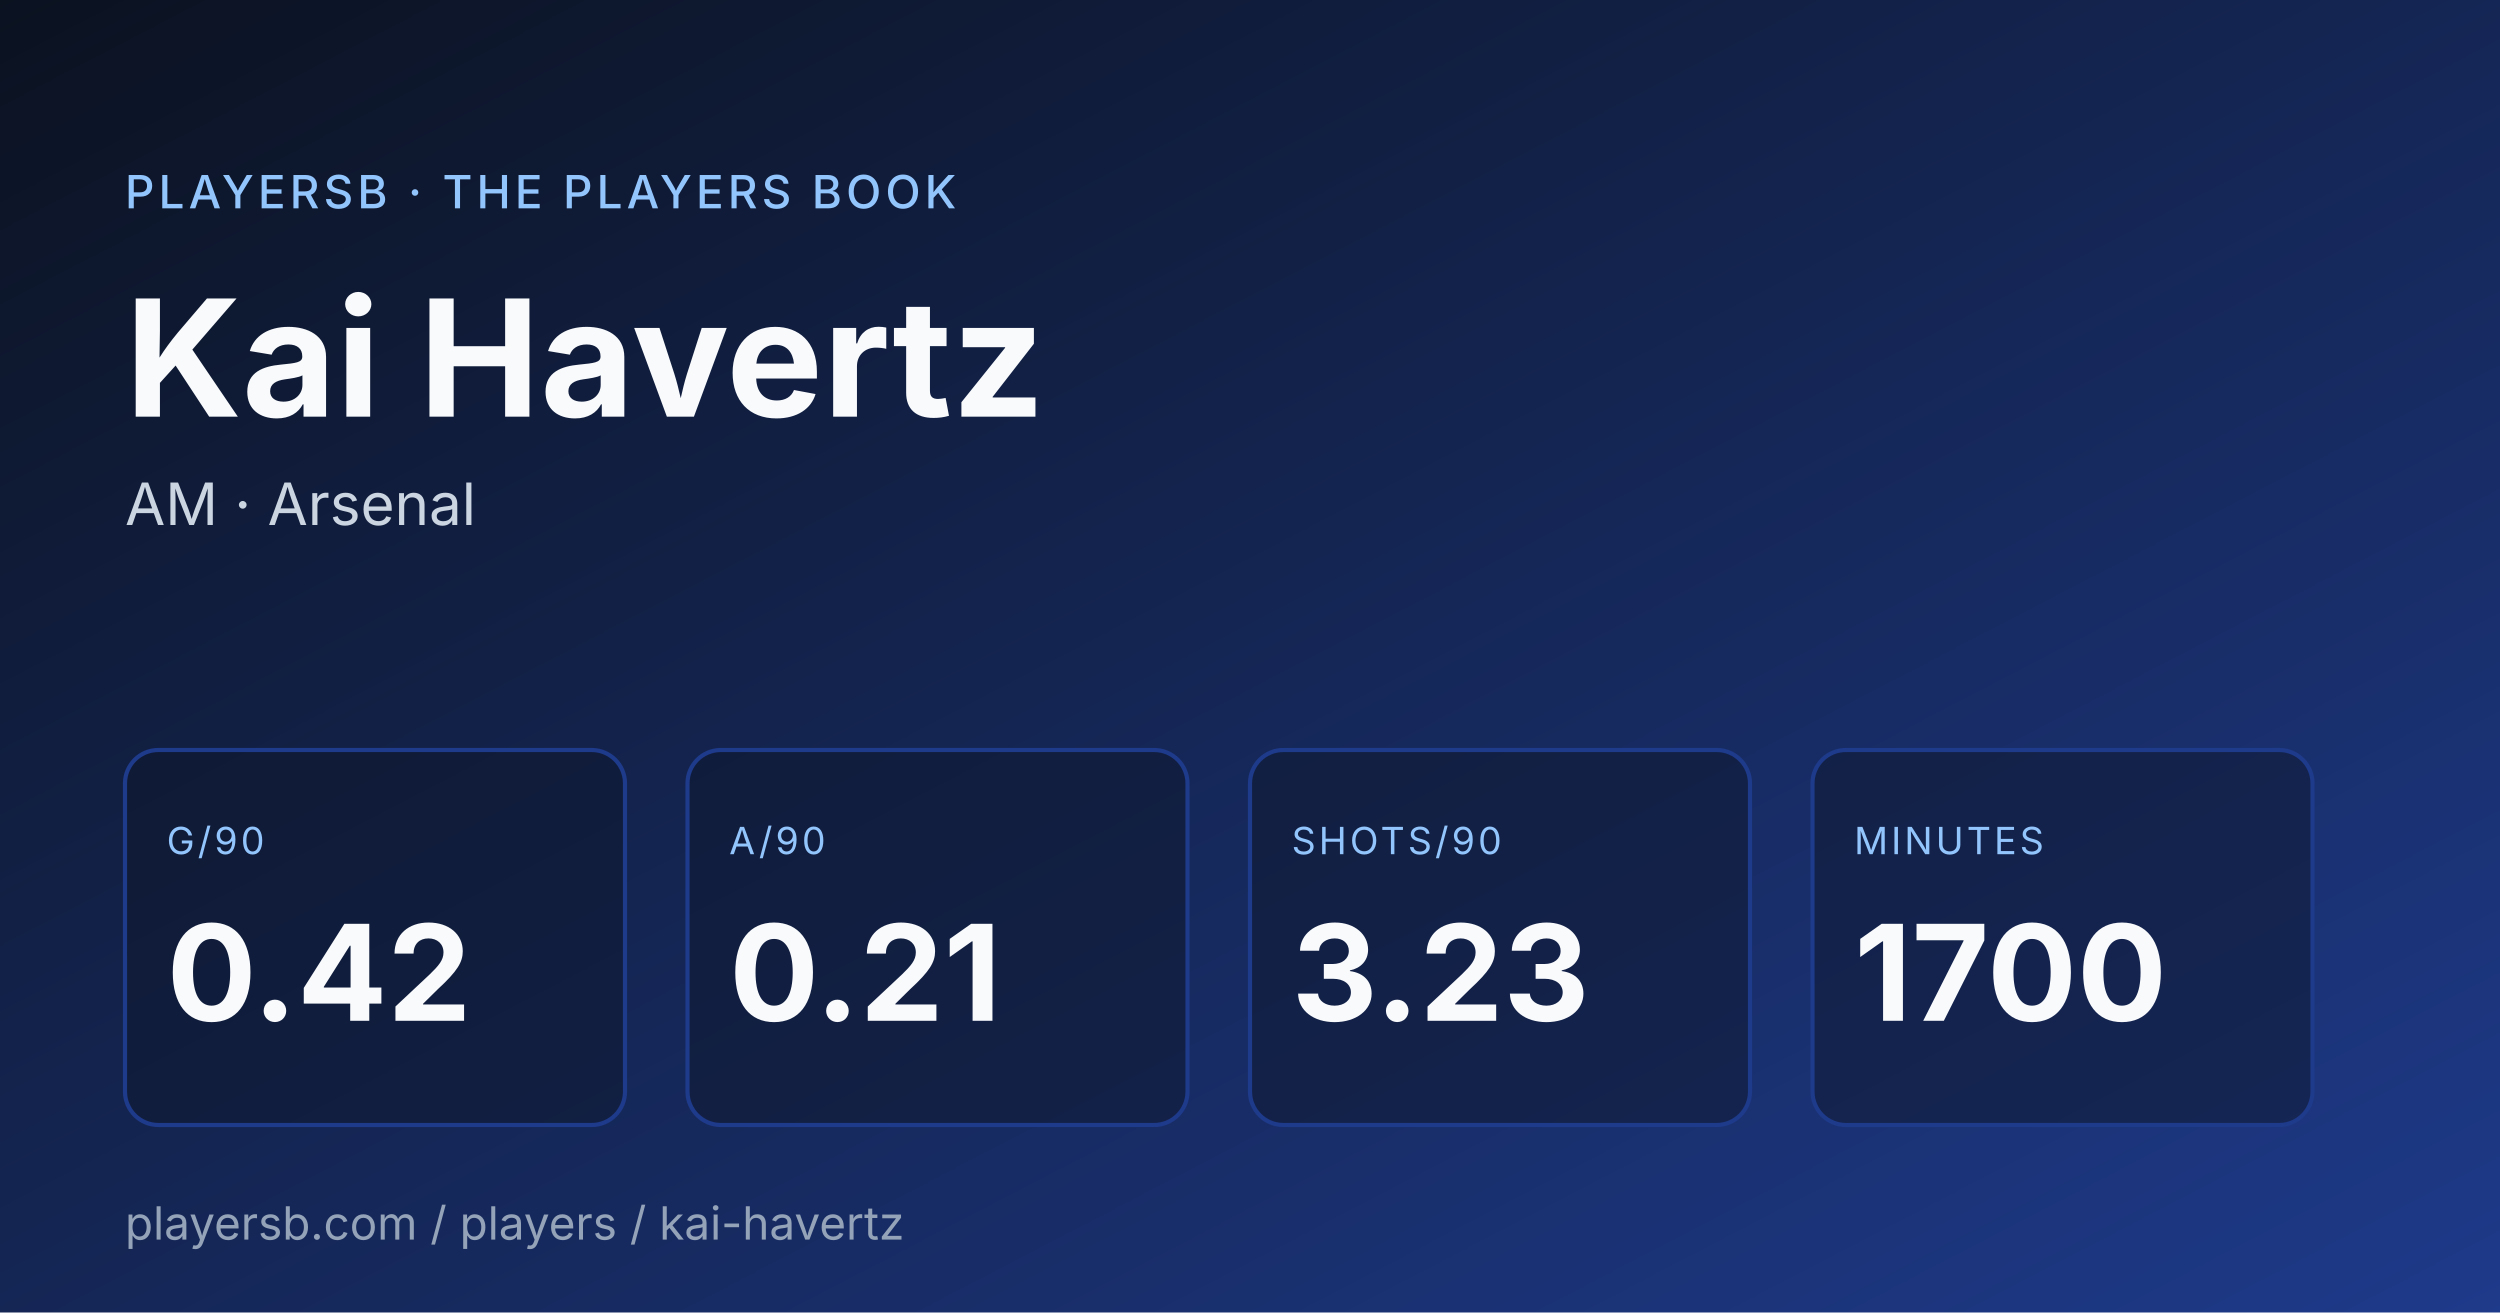
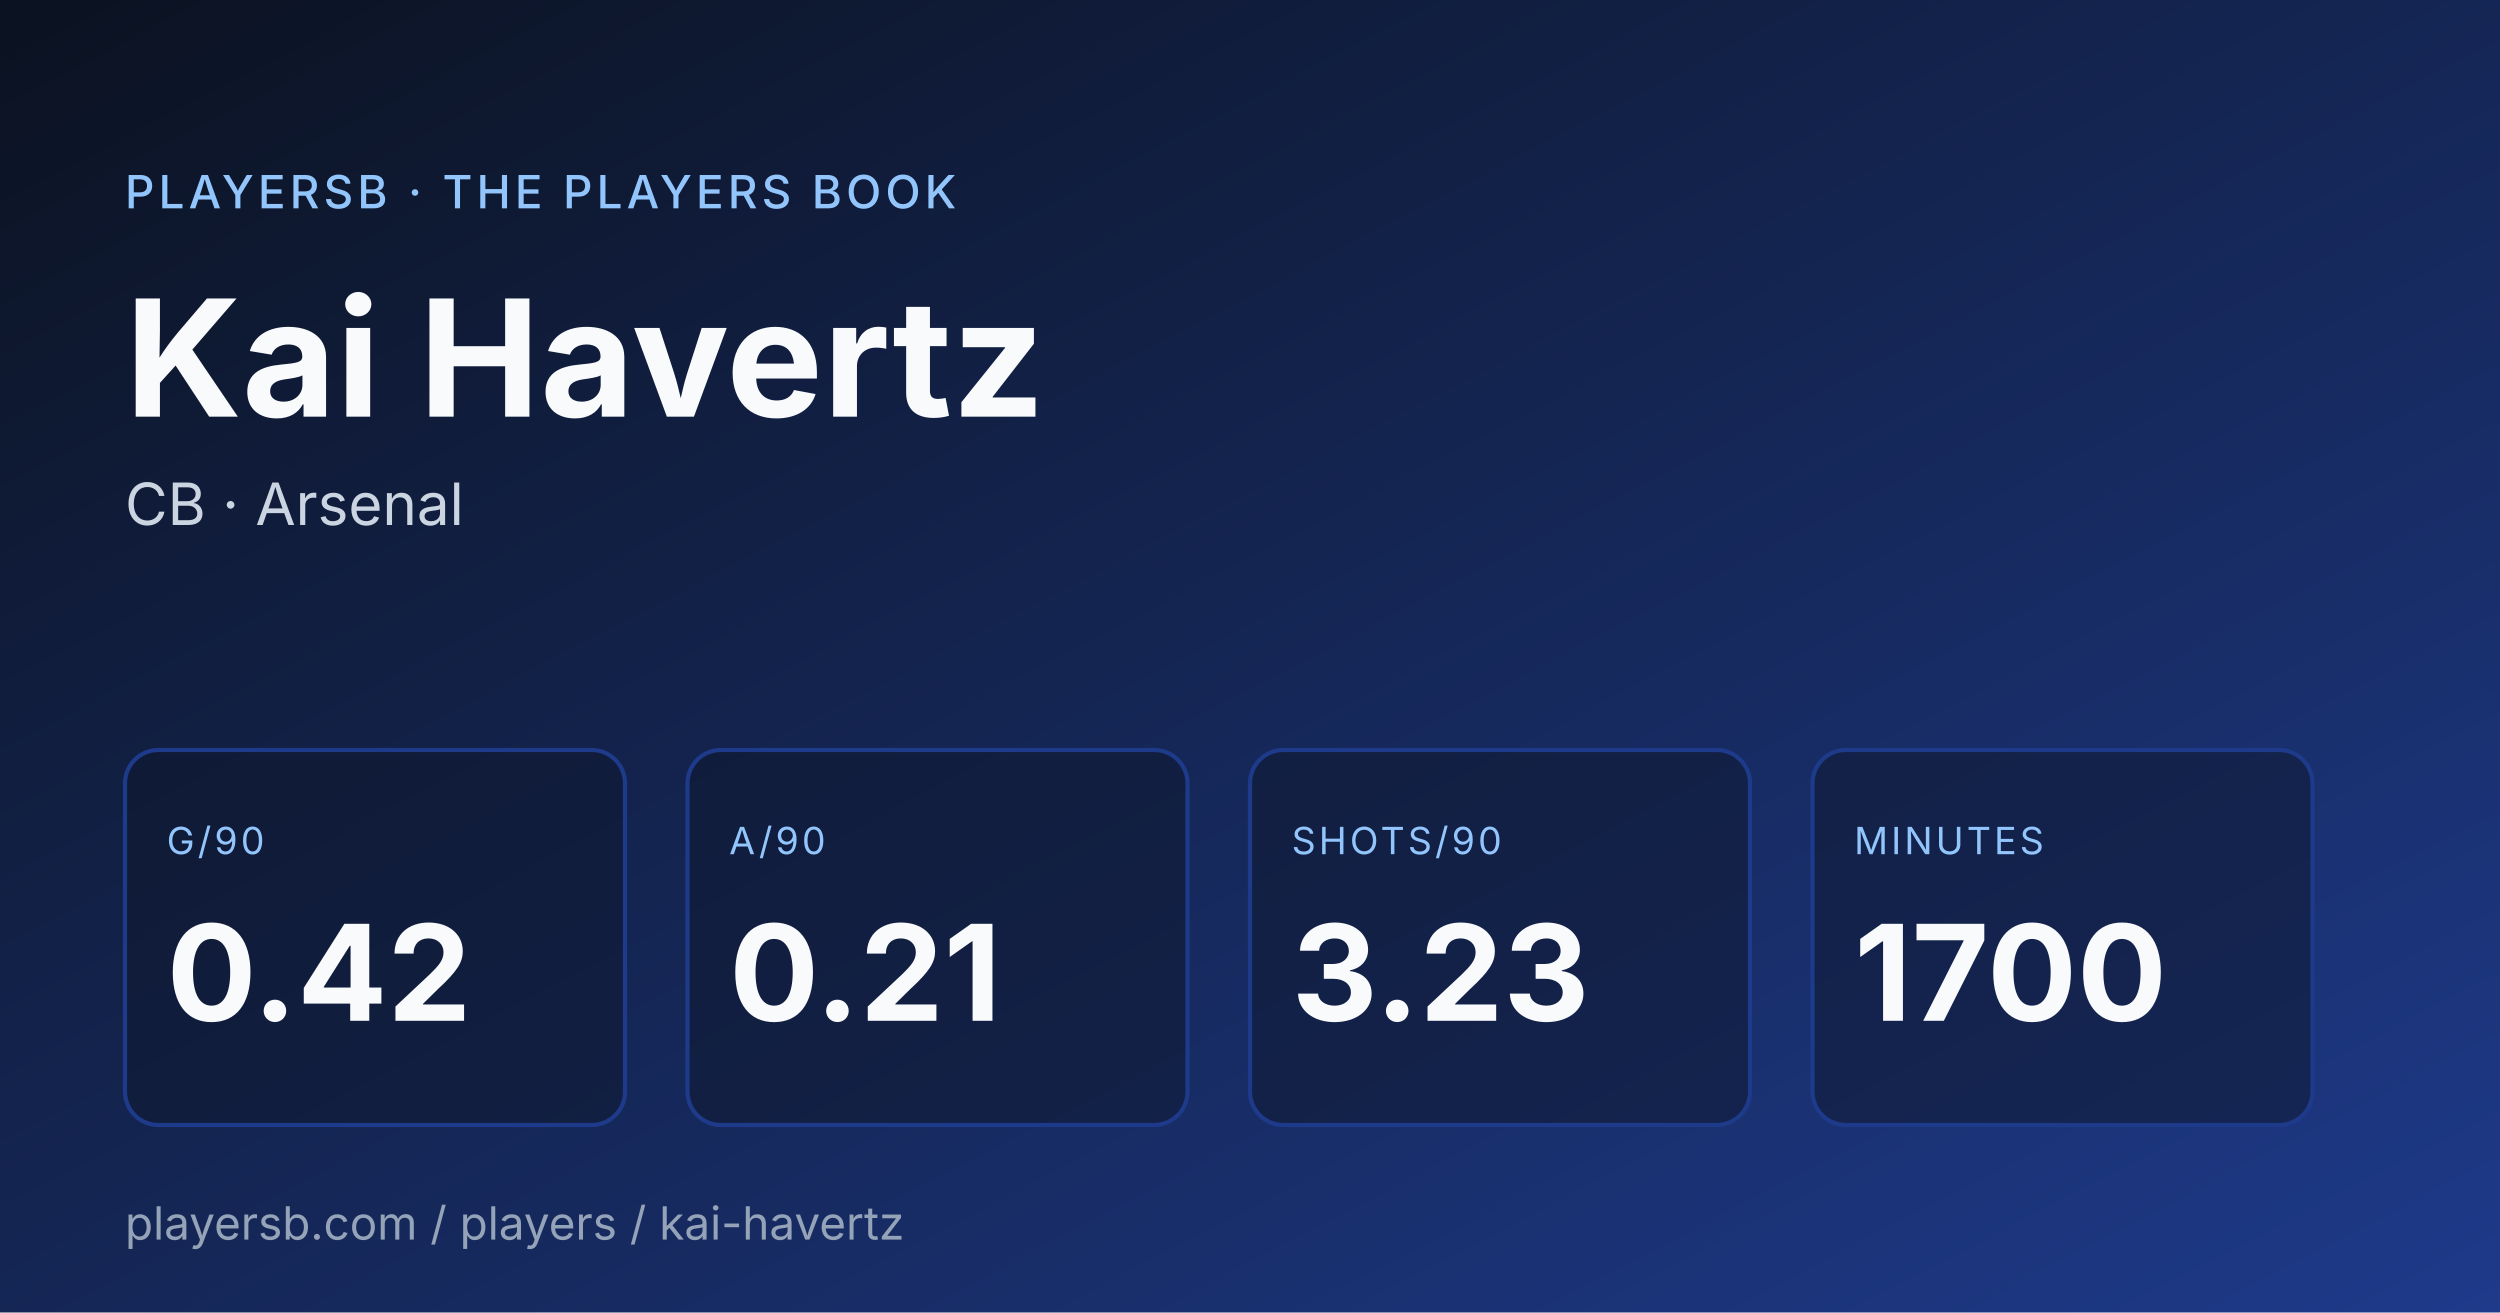
<svg xmlns="http://www.w3.org/2000/svg" width="1200" height="630" viewBox="0 0 1200 630" role="img" aria-label="PlayersB share card for Kai Havertz">
  <defs>
    <linearGradient id="bg" x1="0" y1="0" x2="1" y2="1">
      <stop offset="0%" stop-color="#0b1220" />
      <stop offset="100%" stop-color="#1e3a8a" />
    </linearGradient>
  </defs>
  <rect width="1200" height="630" fill="url(#bg)" />
  <g font-family="Inter, system-ui, sans-serif" fill="#f8fafc">
    <text x="60" y="100" font-size="22" font-weight="500" fill="#93c5fd" letter-spacing="2">PLAYERSB · THE PLAYERS BOOK</text>
    <text x="60" y="200" font-size="78" font-weight="700">Kai Havertz</text>
-     <text x="60" y="252" font-size="28" fill="#cbd5e1">AM · Arsenal</text>
+     <text x="60" y="252" font-size="28" fill="#cbd5e1">CB · Arsenal</text>
    <g transform="translate(60, 360)">
      <rect width="240" height="180" rx="16" fill="#0f172a" fill-opacity="0.5" stroke="#1e3a8a" stroke-width="2" />
      <text x="20" y="50" font-size="18" fill="#93c5fd" letter-spacing="1.5">G/90</text>
      <text x="20" y="130" font-size="64" font-weight="700">0.42</text>
    </g>
    <g transform="translate(330, 360)">
      <rect width="240" height="180" rx="16" fill="#0f172a" fill-opacity="0.5" stroke="#1e3a8a" stroke-width="2" />
      <text x="20" y="50" font-size="18" fill="#93c5fd" letter-spacing="1.5">A/90</text>
      <text x="20" y="130" font-size="64" font-weight="700">0.21</text>
    </g>
    <g transform="translate(600, 360)">
      <rect width="240" height="180" rx="16" fill="#0f172a" fill-opacity="0.5" stroke="#1e3a8a" stroke-width="2" />
      <text x="20" y="50" font-size="18" fill="#93c5fd" letter-spacing="1.5">SHOTS/90</text>
      <text x="20" y="130" font-size="64" font-weight="700">3.23</text>
    </g>
    <g transform="translate(870, 360)">
      <rect width="240" height="180" rx="16" fill="#0f172a" fill-opacity="0.5" stroke="#1e3a8a" stroke-width="2" />
      <text x="20" y="50" font-size="18" fill="#93c5fd" letter-spacing="1.5">MINUTES</text>
      <text x="20" y="130" font-size="64" font-weight="700">1700</text>
    </g>
    <text x="60" y="595" font-size="22" fill="#94a3b8">playersb.com / players / kai-havertz</text>
  </g>
</svg>
